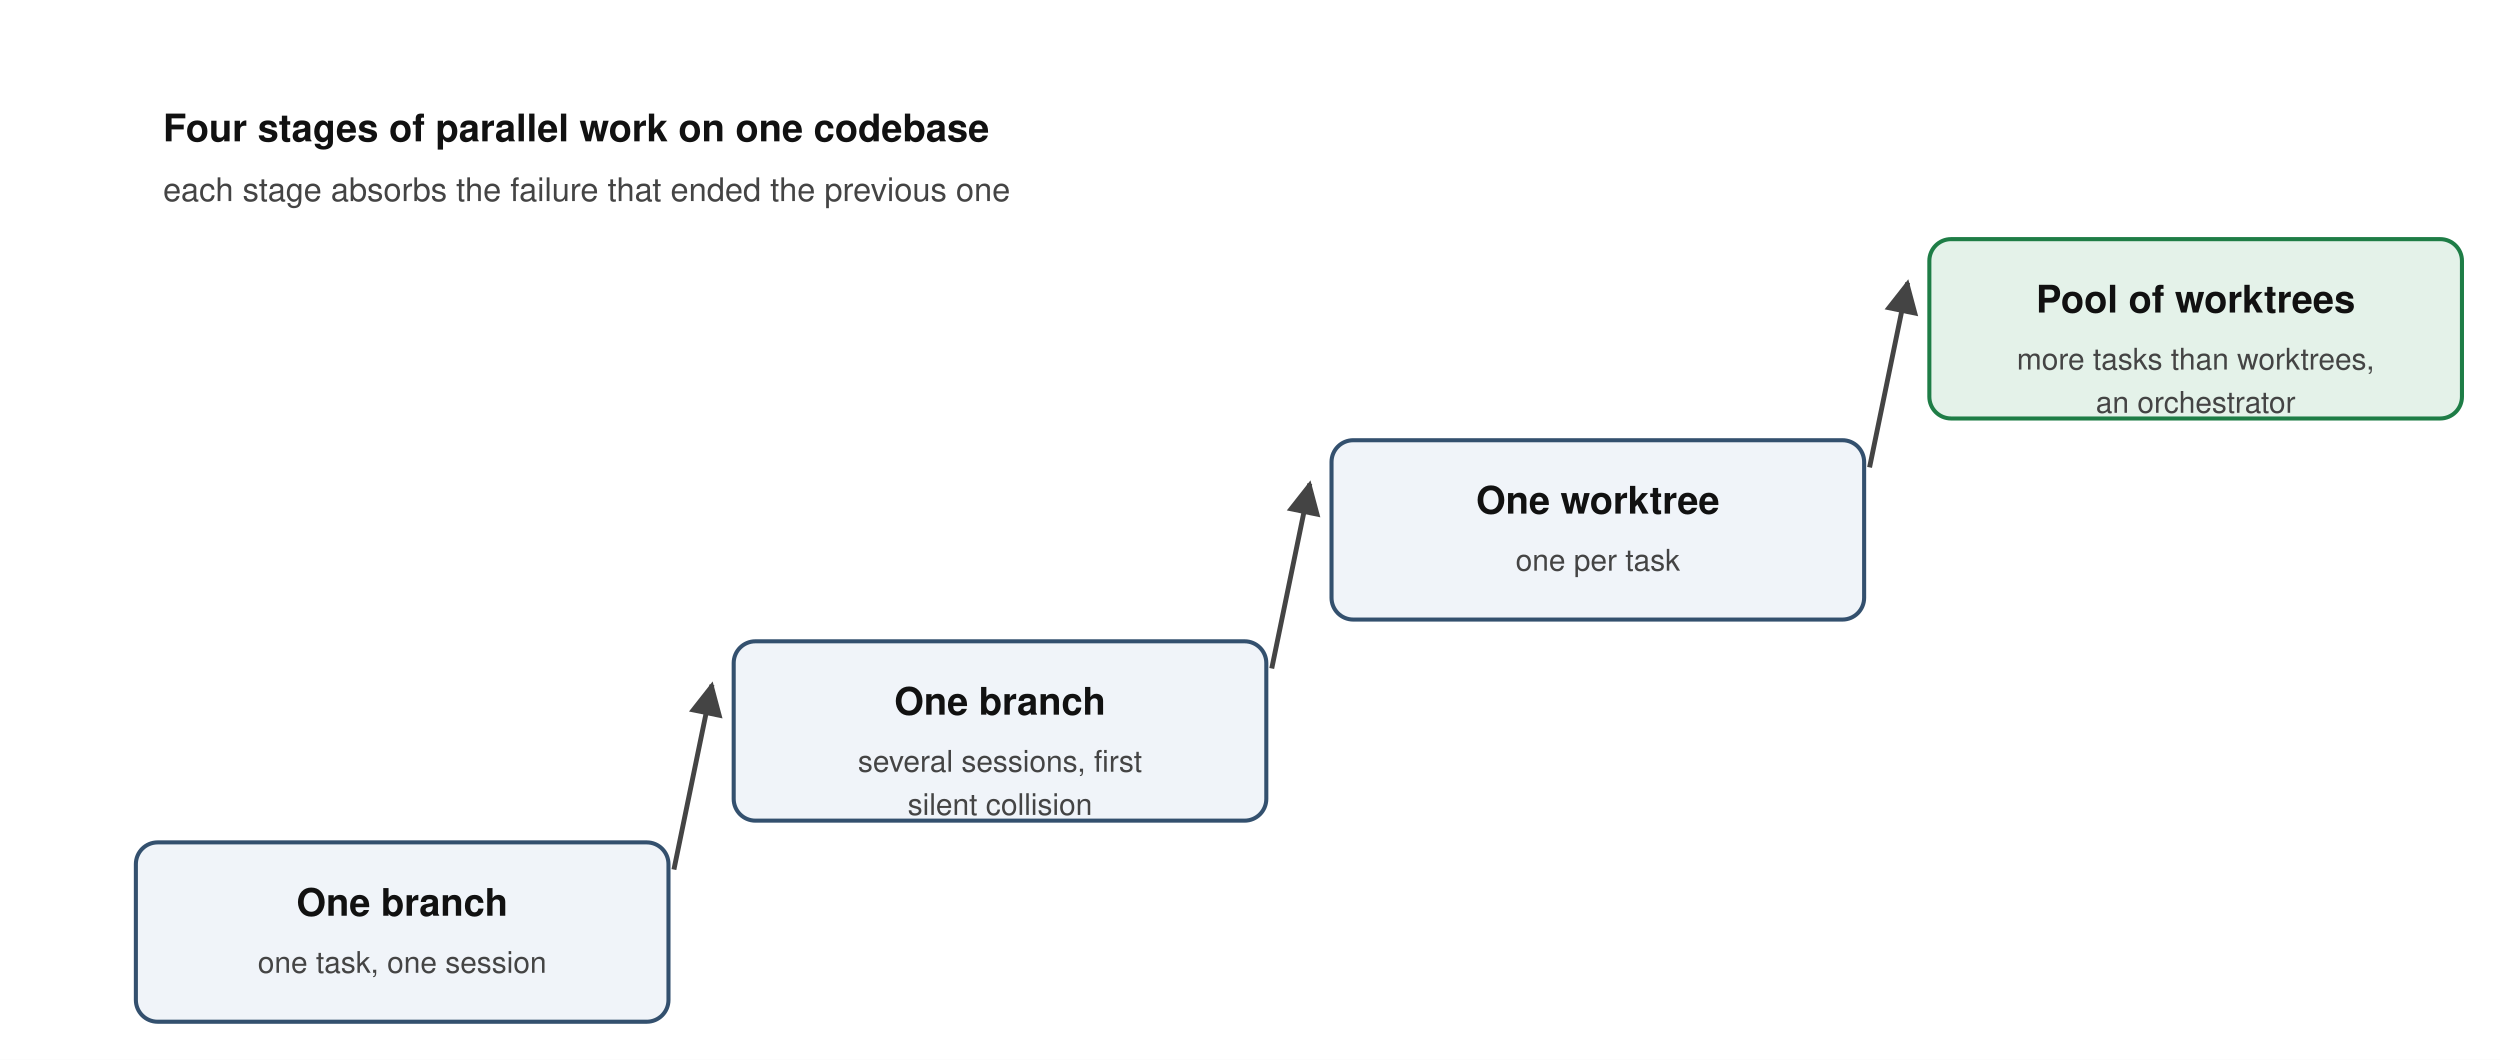
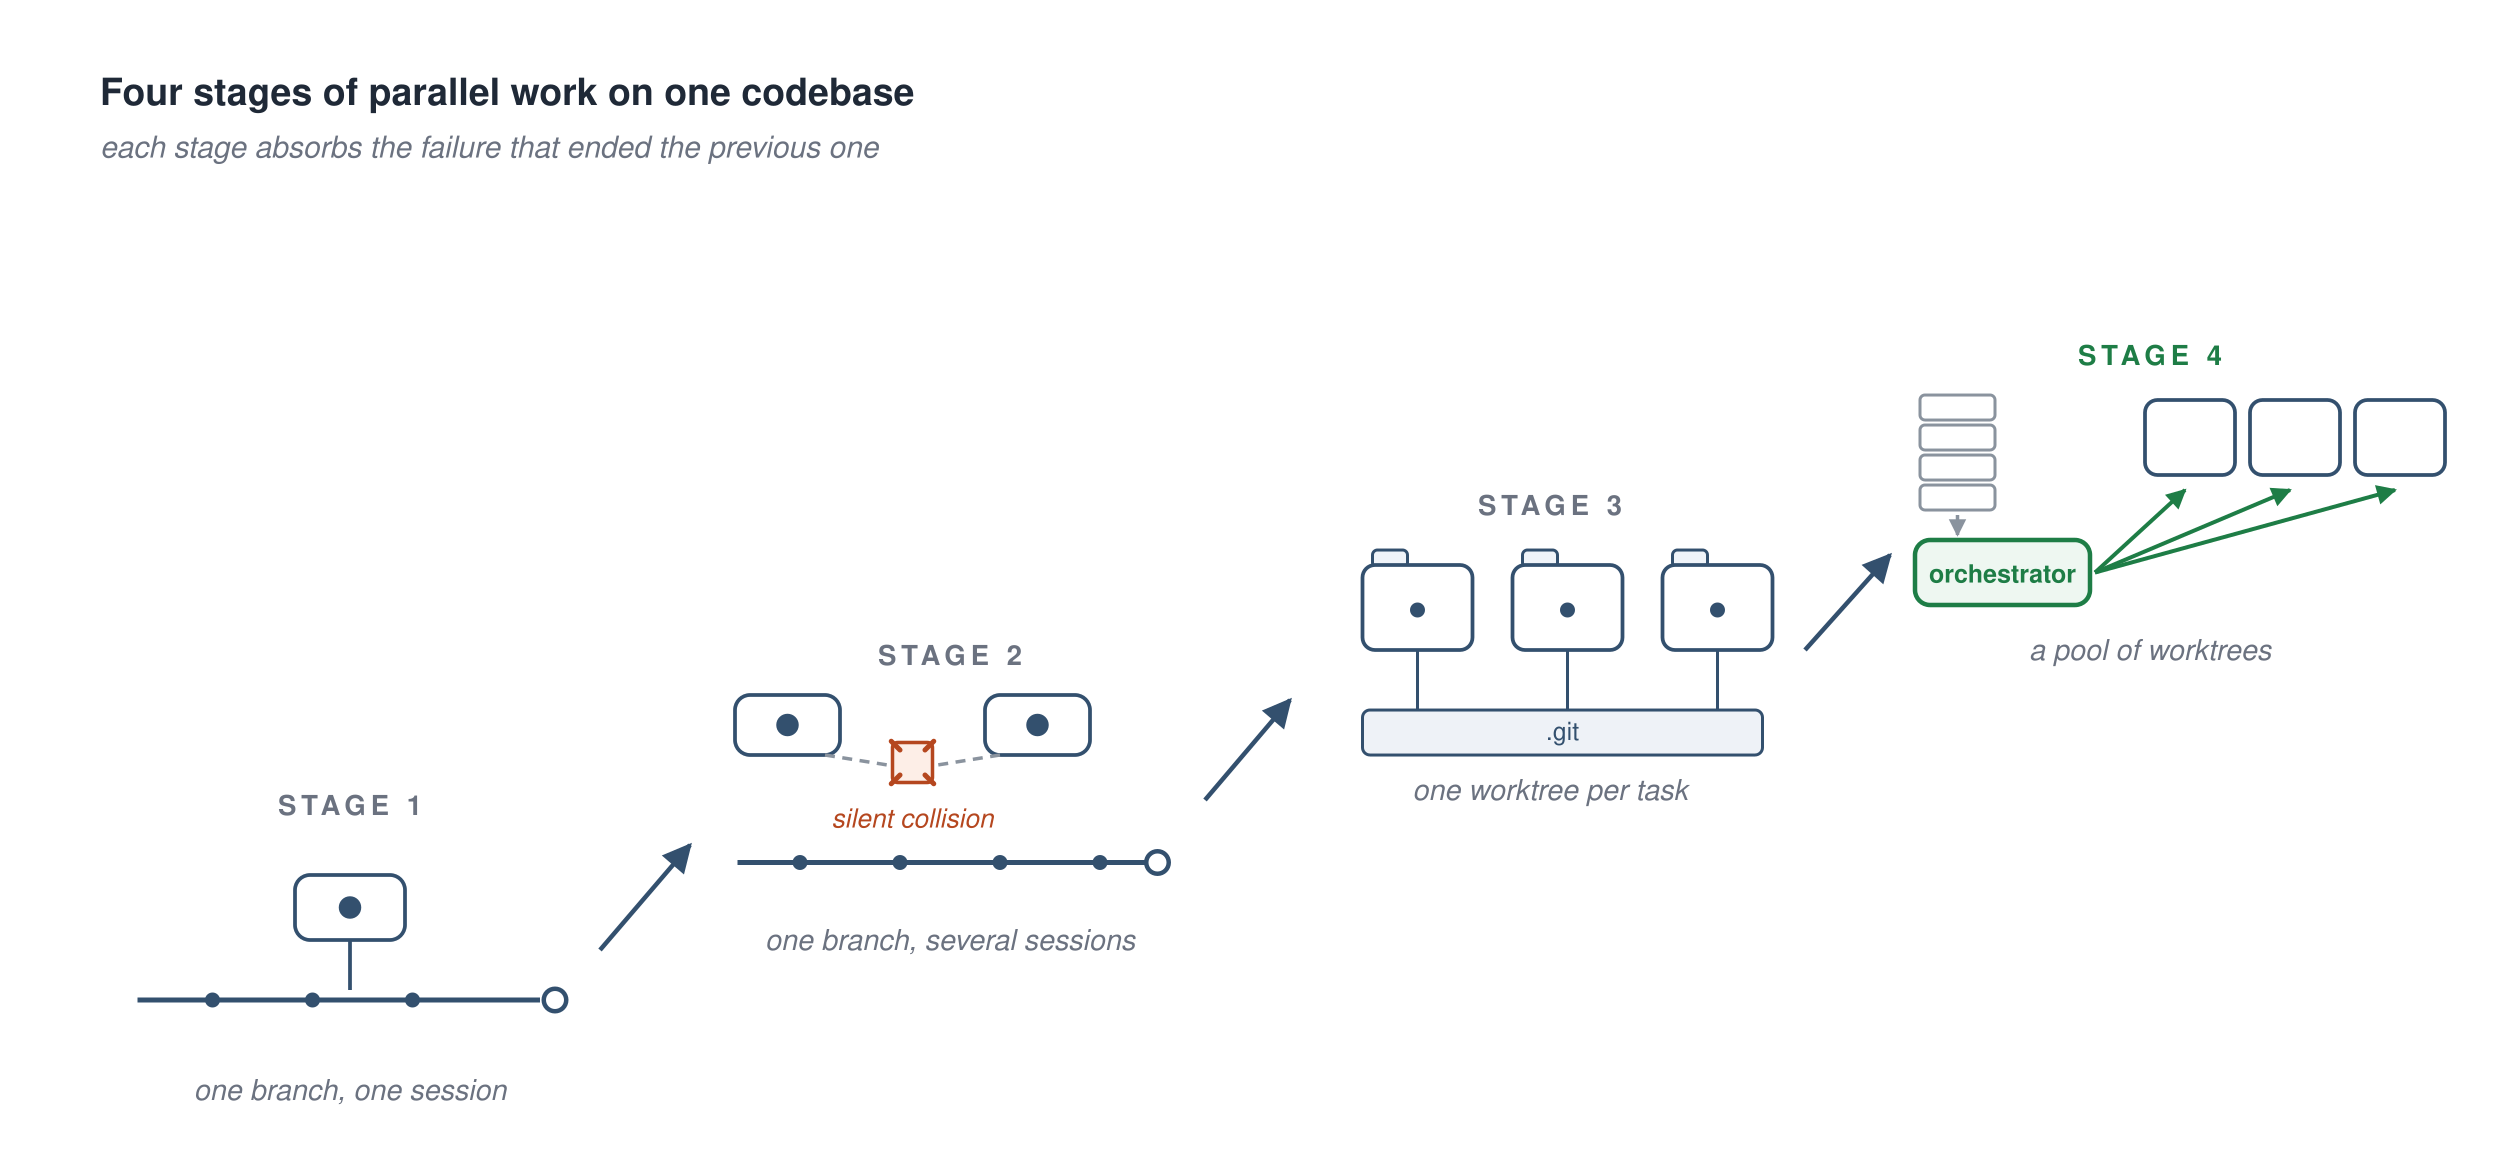
- <svg xmlns="http://www.w3.org/2000/svg" width="920" height="390" viewBox="0 0 920 390" font-family="Helvetica, Arial, sans-serif">
+ <svg xmlns="http://www.w3.org/2000/svg" width="1000" height="460" viewBox="0 0 1000 460" font-family="Helvetica, Arial, sans-serif">
  <defs>
-     <marker id="arr" viewBox="0 0 10 10" refX="9" refY="5" markerWidth="7" markerHeight="7" orient="auto-start-reverse">
-       <path d="M 0 0 L 10 5 L 0 10 z" fill="#444444" />
+     <marker id="arrSlate" viewBox="0 0 10 10" refX="9" refY="5" markerWidth="6.5" markerHeight="6.5" orient="auto-start-reverse">
+       <path d="M 0 0 L 10 5 L 0 10 z" fill="#33506e" />
    </marker>
-     <marker id="arrRed" viewBox="0 0 10 10" refX="9" refY="5" markerWidth="7" markerHeight="7" orient="auto-start-reverse">
-       <path d="M 0 0 L 10 5 L 0 10 z" fill="#b5471f" />
-     </marker>
-     <marker id="arrGreen" viewBox="0 0 10 10" refX="9" refY="5" markerWidth="7" markerHeight="7" orient="auto-start-reverse">
+     <marker id="arrGreen" viewBox="0 0 10 10" refX="9" refY="5" markerWidth="5" markerHeight="5" orient="auto-start-reverse">
      <path d="M 0 0 L 10 5 L 0 10 z" fill="#1e7d46" />
    </marker>
+     <marker id="arrGray" viewBox="0 0 10 10" refX="9" refY="5" markerWidth="5" markerHeight="5" orient="auto-start-reverse">
+       <path d="M 0 0 L 10 5 L 0 10 z" fill="#8a939e" />
+     </marker>
  </defs>
-   <rect x="0" y="0" width="920" height="390" fill="#ffffff" />
-   <rect x="50" y="310" width="196" height="66" rx="8" fill="#f0f4f9" stroke="#33506e" stroke-width="1.5" />
-   <text x="148.0" y="337" text-anchor="middle" font-size="14" font-weight="bold" fill="#111111">One branch</text>
-   <text x="148.0" y="358.0" text-anchor="middle" font-size="11" font-weight="normal" fill="#444444">one task, one session</text>
-   <line x1="248" y1="320" x2="262" y2="252" stroke="#444444" stroke-width="1.8" marker-end="url(#arr)" />
-   <rect x="270" y="236" width="196" height="66" rx="8" fill="#f0f4f9" stroke="#33506e" stroke-width="1.5" />
-   <text x="368.0" y="263" text-anchor="middle" font-size="14" font-weight="bold" fill="#111111">One branch</text>
-   <text x="368.0" y="284.0" text-anchor="middle" font-size="11" font-weight="normal" fill="#444444">several sessions, first</text>
-   <text x="368.0" y="299.9" text-anchor="middle" font-size="11" font-weight="normal" fill="#444444">silent collision</text>
-   <line x1="468" y1="246" x2="482" y2="178" stroke="#444444" stroke-width="1.8" marker-end="url(#arr)" />
-   <rect x="490" y="162" width="196" height="66" rx="8" fill="#f0f4f9" stroke="#33506e" stroke-width="1.5" />
-   <text x="588.0" y="189" text-anchor="middle" font-size="14" font-weight="bold" fill="#111111">One worktree</text>
-   <text x="588.0" y="210.0" text-anchor="middle" font-size="11" font-weight="normal" fill="#444444">one per task</text>
-   <line x1="688" y1="172" x2="702" y2="104" stroke="#444444" stroke-width="1.8" marker-end="url(#arr)" />
-   <rect x="710" y="88" width="196" height="66" rx="8" fill="#e4f2e9" stroke="#1e7d46" stroke-width="1.5" />
-   <text x="808.0" y="115" text-anchor="middle" font-size="14" font-weight="bold" fill="#111111">Pool of worktrees</text>
-   <text x="808.0" y="136.0" text-anchor="middle" font-size="11" font-weight="normal" fill="#444444">more tasks than worktrees,</text>
-   <text x="808.0" y="151.9" text-anchor="middle" font-size="11" font-weight="normal" fill="#444444">an orchestrator</text>
-   <text x="60" y="52" font-size="14" font-weight="bold" fill="#111111">Four stages of parallel work on one codebase</text>
-   <text x="60" y="74" font-size="12" fill="#444444">each stage absorbs the failure that ended the previous one</text>
+   <rect x="0" y="0" width="1000" height="460" fill="#ffffff" />
+   <text x="40" y="42" font-size="15" font-weight="bold" fill="#1f2937">Four stages of parallel work on one codebase</text>
+   <text x="40" y="63" font-size="12" font-style="italic" fill="#6b7280">each stage absorbs the failure that ended the previous one</text>
+   <line x1="240" y1="380" x2="276" y2="338" stroke="#33506e" stroke-width="1.8" marker-end="url(#arrSlate)" />
+   <line x1="482" y1="320" x2="516" y2="280" stroke="#33506e" stroke-width="1.8" marker-end="url(#arrSlate)" />
+   <line x1="722" y1="260" x2="756" y2="222" stroke="#33506e" stroke-width="1.8" marker-end="url(#arrSlate)" />
+   <text x="140" y="326" text-anchor="middle" font-size="11" font-weight="bold" fill="#6b7280" letter-spacing="2">STAGE 1</text>
+   <line x1="55" y1="400" x2="216" y2="400" stroke="#33506e" stroke-width="2" />
+   <circle cx="85" cy="400" r="3" fill="#33506e" />
+   <circle cx="125" cy="400" r="3" fill="#33506e" />
+   <circle cx="165" cy="400" r="3" fill="#33506e" />
+   <circle cx="222" cy="400" r="4.5" fill="#ffffff" stroke="#33506e" stroke-width="1.8" />
+   <rect x="118" y="350" width="44" height="26" rx="6" fill="#ffffff" stroke="#33506e" stroke-width="1.5" />
+   <circle cx="140" cy="363" r="4.5" fill="#33506e" />
+   <line x1="140" y1="376" x2="140" y2="396" stroke="#33506e" stroke-width="1.5" />
+   <text x="140" y="440" text-anchor="middle" font-size="11.5" font-style="italic" fill="#6b7280">one branch, one session</text>
+   <text x="380" y="266" text-anchor="middle" font-size="11" font-weight="bold" fill="#6b7280" letter-spacing="2">STAGE 2</text>
+   <line x1="295" y1="345" x2="458" y2="345" stroke="#33506e" stroke-width="2" />
+   <circle cx="320" cy="345" r="3" fill="#33506e" />
+   <circle cx="360" cy="345" r="3" fill="#33506e" />
+   <circle cx="400" cy="345" r="3" fill="#33506e" />
+   <circle cx="440" cy="345" r="3" fill="#33506e" />
+   <circle cx="463" cy="345" r="4.5" fill="#ffffff" stroke="#33506e" stroke-width="1.8" />
+   <rect x="294" y="278" width="42" height="24" rx="6" fill="#ffffff" stroke="#33506e" stroke-width="1.5" />
+   <circle cx="315" cy="290" r="4.5" fill="#33506e" />
+   <rect x="394" y="278" width="42" height="24" rx="6" fill="#ffffff" stroke="#33506e" stroke-width="1.5" />
+   <circle cx="415" cy="290" r="4.5" fill="#33506e" />
+   <line x1="330" y1="302" x2="355" y2="306" stroke="#8a939e" stroke-width="1.4" stroke-dasharray="4 3" />
+   <line x1="400" y1="302" x2="375" y2="306" stroke="#8a939e" stroke-width="1.4" stroke-dasharray="4 3" />
+   <rect x="357" y="297" width="16" height="16" rx="2" fill="#fdeee7" stroke="#b5471f" stroke-width="1.4" />
+   <line x1="370" y1="300" x2="373.5" y2="296.5" stroke="#b5471f" stroke-width="2" stroke-linecap="round" />
+   <line x1="360" y1="300" x2="356.5" y2="296.5" stroke="#b5471f" stroke-width="2" stroke-linecap="round" />
+   <line x1="370" y1="310" x2="373.5" y2="313.5" stroke="#b5471f" stroke-width="2" stroke-linecap="round" />
+   <line x1="360" y1="310" x2="356.5" y2="313.5" stroke="#b5471f" stroke-width="2" stroke-linecap="round" />
+   <text x="365" y="331" text-anchor="middle" font-size="10.5" font-style="italic" fill="#b5471f">silent collision</text>
+   <text x="380" y="380" text-anchor="middle" font-size="11.5" font-style="italic" fill="#6b7280">one branch, several sessions</text>
+   <text x="620" y="206" text-anchor="middle" font-size="11" font-weight="bold" fill="#6b7280" letter-spacing="2">STAGE 3</text>
+   <rect x="549" y="220" width="14" height="7" rx="2" fill="#f0f4f9" stroke="#33506e" stroke-width="1.2" />
+   <rect x="609" y="220" width="14" height="7" rx="2" fill="#f0f4f9" stroke="#33506e" stroke-width="1.2" />
+   <rect x="669" y="220" width="14" height="7" rx="2" fill="#f0f4f9" stroke="#33506e" stroke-width="1.2" />
+   <rect x="545" y="226" width="44" height="34" rx="5" fill="#ffffff" stroke="#33506e" stroke-width="1.5" />
+   <rect x="605" y="226" width="44" height="34" rx="5" fill="#ffffff" stroke="#33506e" stroke-width="1.5" />
+   <rect x="665" y="226" width="44" height="34" rx="5" fill="#ffffff" stroke="#33506e" stroke-width="1.5" />
+   <circle cx="567" cy="244" r="3" fill="#33506e" />
+   <circle cx="627" cy="244" r="3" fill="#33506e" />
+   <circle cx="687" cy="244" r="3" fill="#33506e" />
+   <line x1="567" y1="260" x2="567" y2="284" stroke="#33506e" stroke-width="1.2" />
+   <line x1="627" y1="260" x2="627" y2="284" stroke="#33506e" stroke-width="1.2" />
+   <line x1="687" y1="260" x2="687" y2="284" stroke="#33506e" stroke-width="1.2" />
+   <rect x="545" y="284" width="160" height="18" rx="3" fill="#eef2f7" stroke="#33506e" stroke-width="1.2" />
+   <text x="625" y="296" text-anchor="middle" font-size="10" fill="#33506e">.git</text>
+   <text x="620" y="320" text-anchor="middle" font-size="11.5" font-style="italic" fill="#6b7280">one worktree per task</text>
+   <text x="860" y="146" text-anchor="middle" font-size="11" font-weight="bold" fill="#1e7d46" letter-spacing="2">STAGE 4</text>
+   <rect x="768" y="158" width="30" height="10" rx="2" fill="#ffffff" stroke="#8a939e" stroke-width="1.2" />
+   <rect x="768" y="170" width="30" height="10" rx="2" fill="#ffffff" stroke="#8a939e" stroke-width="1.2" />
+   <rect x="768" y="182" width="30" height="10" rx="2" fill="#ffffff" stroke="#8a939e" stroke-width="1.2" />
+   <rect x="768" y="194" width="30" height="10" rx="2" fill="#ffffff" stroke="#8a939e" stroke-width="1.2" />
+   <line x1="783" y1="206" x2="783" y2="214" stroke="#8a939e" stroke-width="1.4" marker-end="url(#arrGray)" />
+   <rect x="766" y="216" width="70" height="26" rx="6" fill="#eef7f1" stroke="#1e7d46" stroke-width="1.8" />
+   <text x="801" y="233" text-anchor="middle" font-size="10" font-weight="bold" fill="#1e7d46">orchestrator</text>
+   <line x1="838" y1="229" x2="874" y2="196" stroke="#1e7d46" stroke-width="1.6" marker-end="url(#arrGreen)" />
+   <line x1="838" y1="229" x2="916" y2="196" stroke="#1e7d46" stroke-width="1.6" marker-end="url(#arrGreen)" />
+   <line x1="838" y1="229" x2="958" y2="196" stroke="#1e7d46" stroke-width="1.6" marker-end="url(#arrGreen)" />
+   <rect x="858" y="160" width="36" height="30" rx="5" fill="#ffffff" stroke="#33506e" stroke-width="1.5" />
+   <rect x="900" y="160" width="36" height="30" rx="5" fill="#ffffff" stroke="#33506e" stroke-width="1.5" />
+   <rect x="942" y="160" width="36" height="30" rx="5" fill="#ffffff" stroke="#33506e" stroke-width="1.5" />
+   <text x="860" y="264" text-anchor="middle" font-size="11.5" font-style="italic" fill="#6b7280">a pool of worktrees</text>
</svg>
